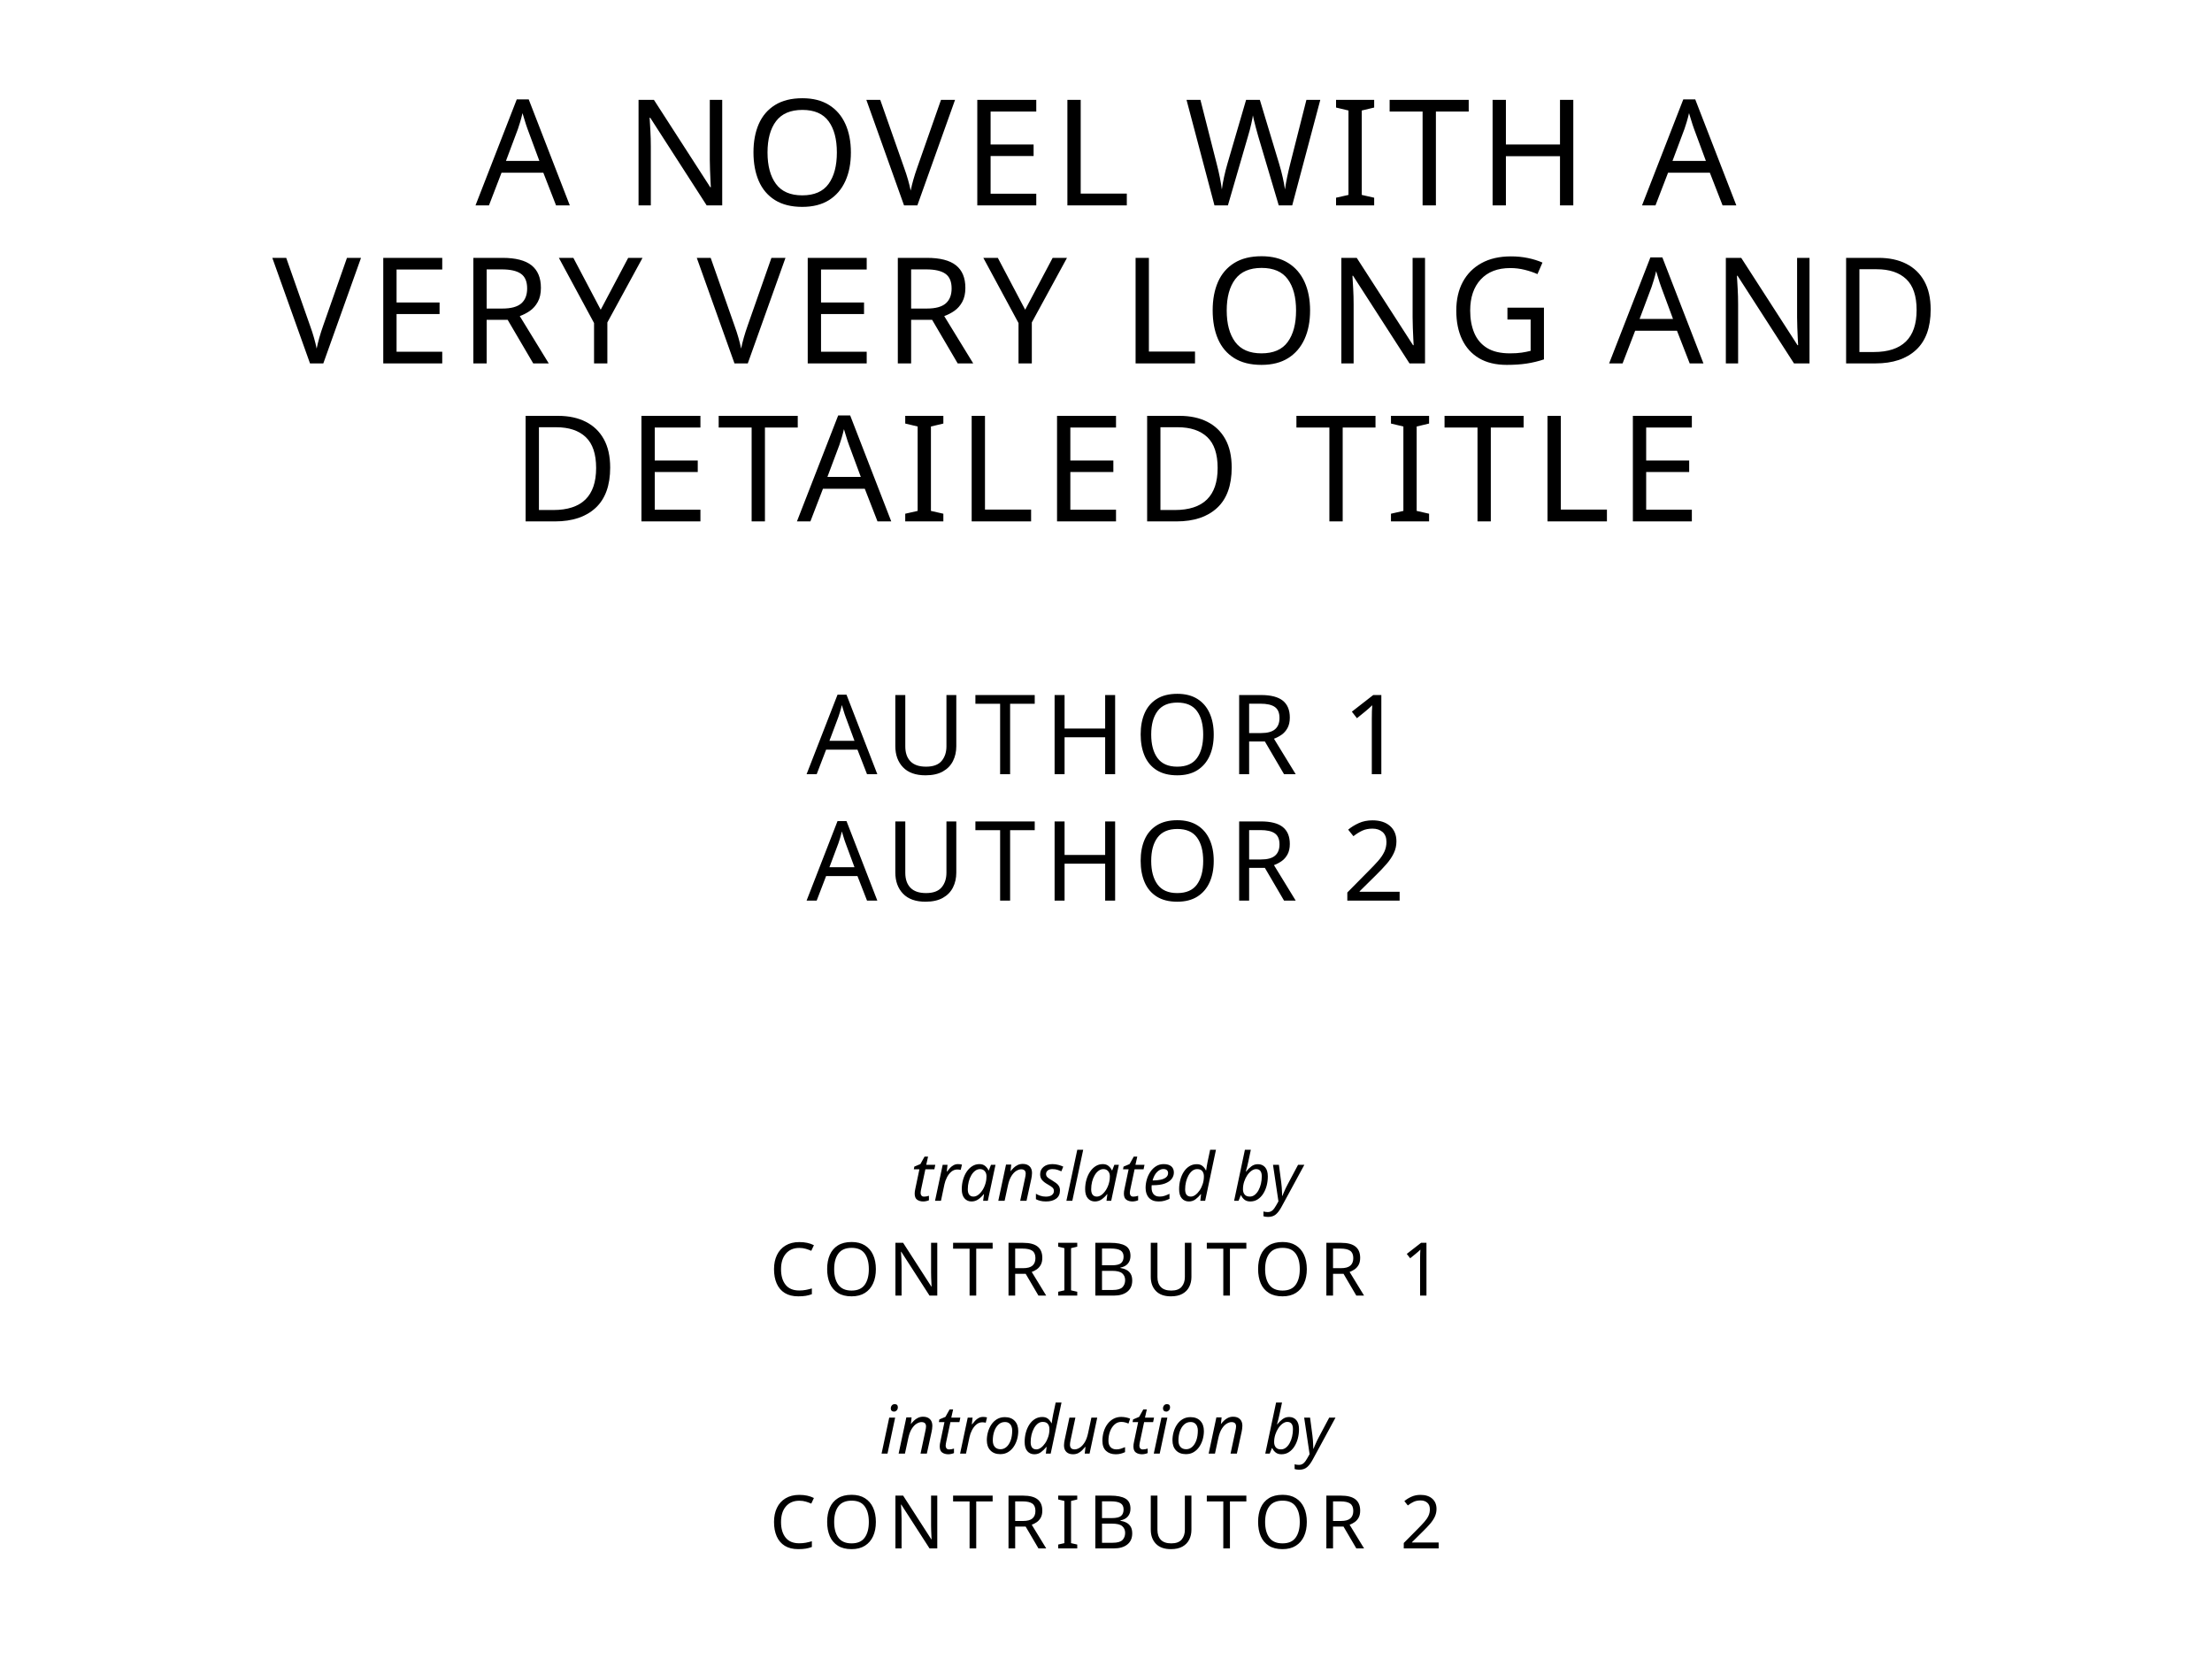
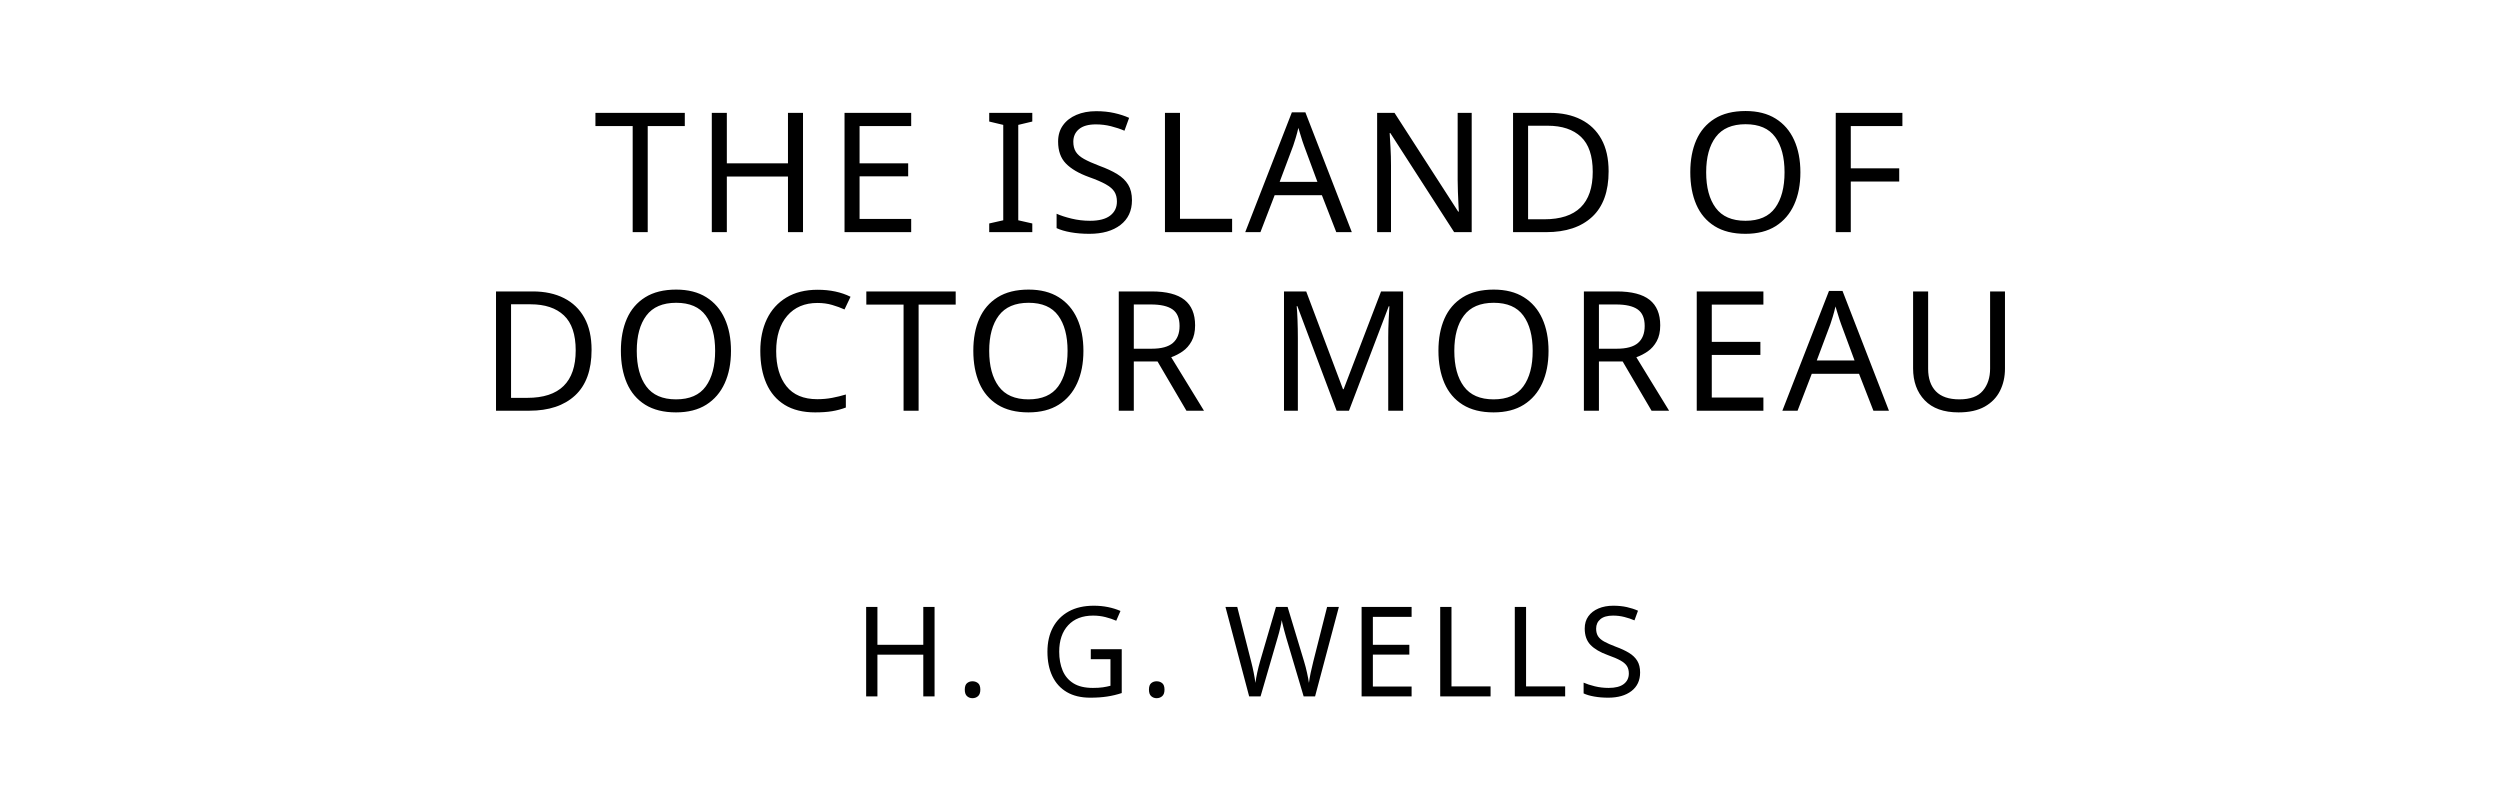
- <svg xmlns="http://www.w3.org/2000/svg" version="1.1" viewBox="0 0 1400 1050">
-   <text style="font-family:League Spartan;font-size:93.567px;letter-spacing:5px" text-anchor="middle" x="700" y="130">A NOVEL WITH A</text>
-   <text style="font-family:League Spartan;font-size:93.567px;letter-spacing:5px" text-anchor="middle" x="700" y="230">VERY VERY LONG AND</text>
-   <text style="font-family:League Spartan;font-size:93.567px;letter-spacing:5px" text-anchor="middle" x="700" y="330">DETAILED TITLE</text>
-   <text style="font-family:League Spartan;font-size:70.175px;letter-spacing:5px" text-anchor="middle" x="700" y="490">AUTHOR 1</text>
-   <text style="font-family:League Spartan;font-size:70.175px;letter-spacing:5px" text-anchor="middle" x="700" y="570">AUTHOR 2</text>
-   <text style="font-family:OFL Sorts Mill Goudy;font-size:42.508px;font-style:italic" text-anchor="middle" x="700" y="760">translated by</text>
-   <text style="font-family:League Spartan;font-size:46.784px;letter-spacing:5px" text-anchor="middle" x="700" y="820">CONTRIBUTOR 1</text>
-   <text style="font-family:OFL Sorts Mill Goudy;font-size:42.508px;font-style:italic" text-anchor="middle" x="700" y="920">introduction by</text>
-   <text style="font-family:League Spartan;font-size:46.784px;letter-spacing:5px" text-anchor="middle" x="700" y="980">CONTRIBUTOR 2</text>
+ <svg xmlns="http://www.w3.org/2000/svg" version="1.1" viewBox="0 0 1400 440">
+   <text style="font-family:League Spartan;font-size:93.567px;letter-spacing:5px" text-anchor="middle" x="700" y="130">THE ISLAND OF</text>
+   <text style="font-family:League Spartan;font-size:93.567px;letter-spacing:5px" text-anchor="middle" x="700" y="230">DOCTOR MOREAU</text>
+   <text style="font-family:League Spartan;font-size:70.175px;letter-spacing:5px" text-anchor="middle" x="700" y="390">H. G. WELLS</text>
</svg>
